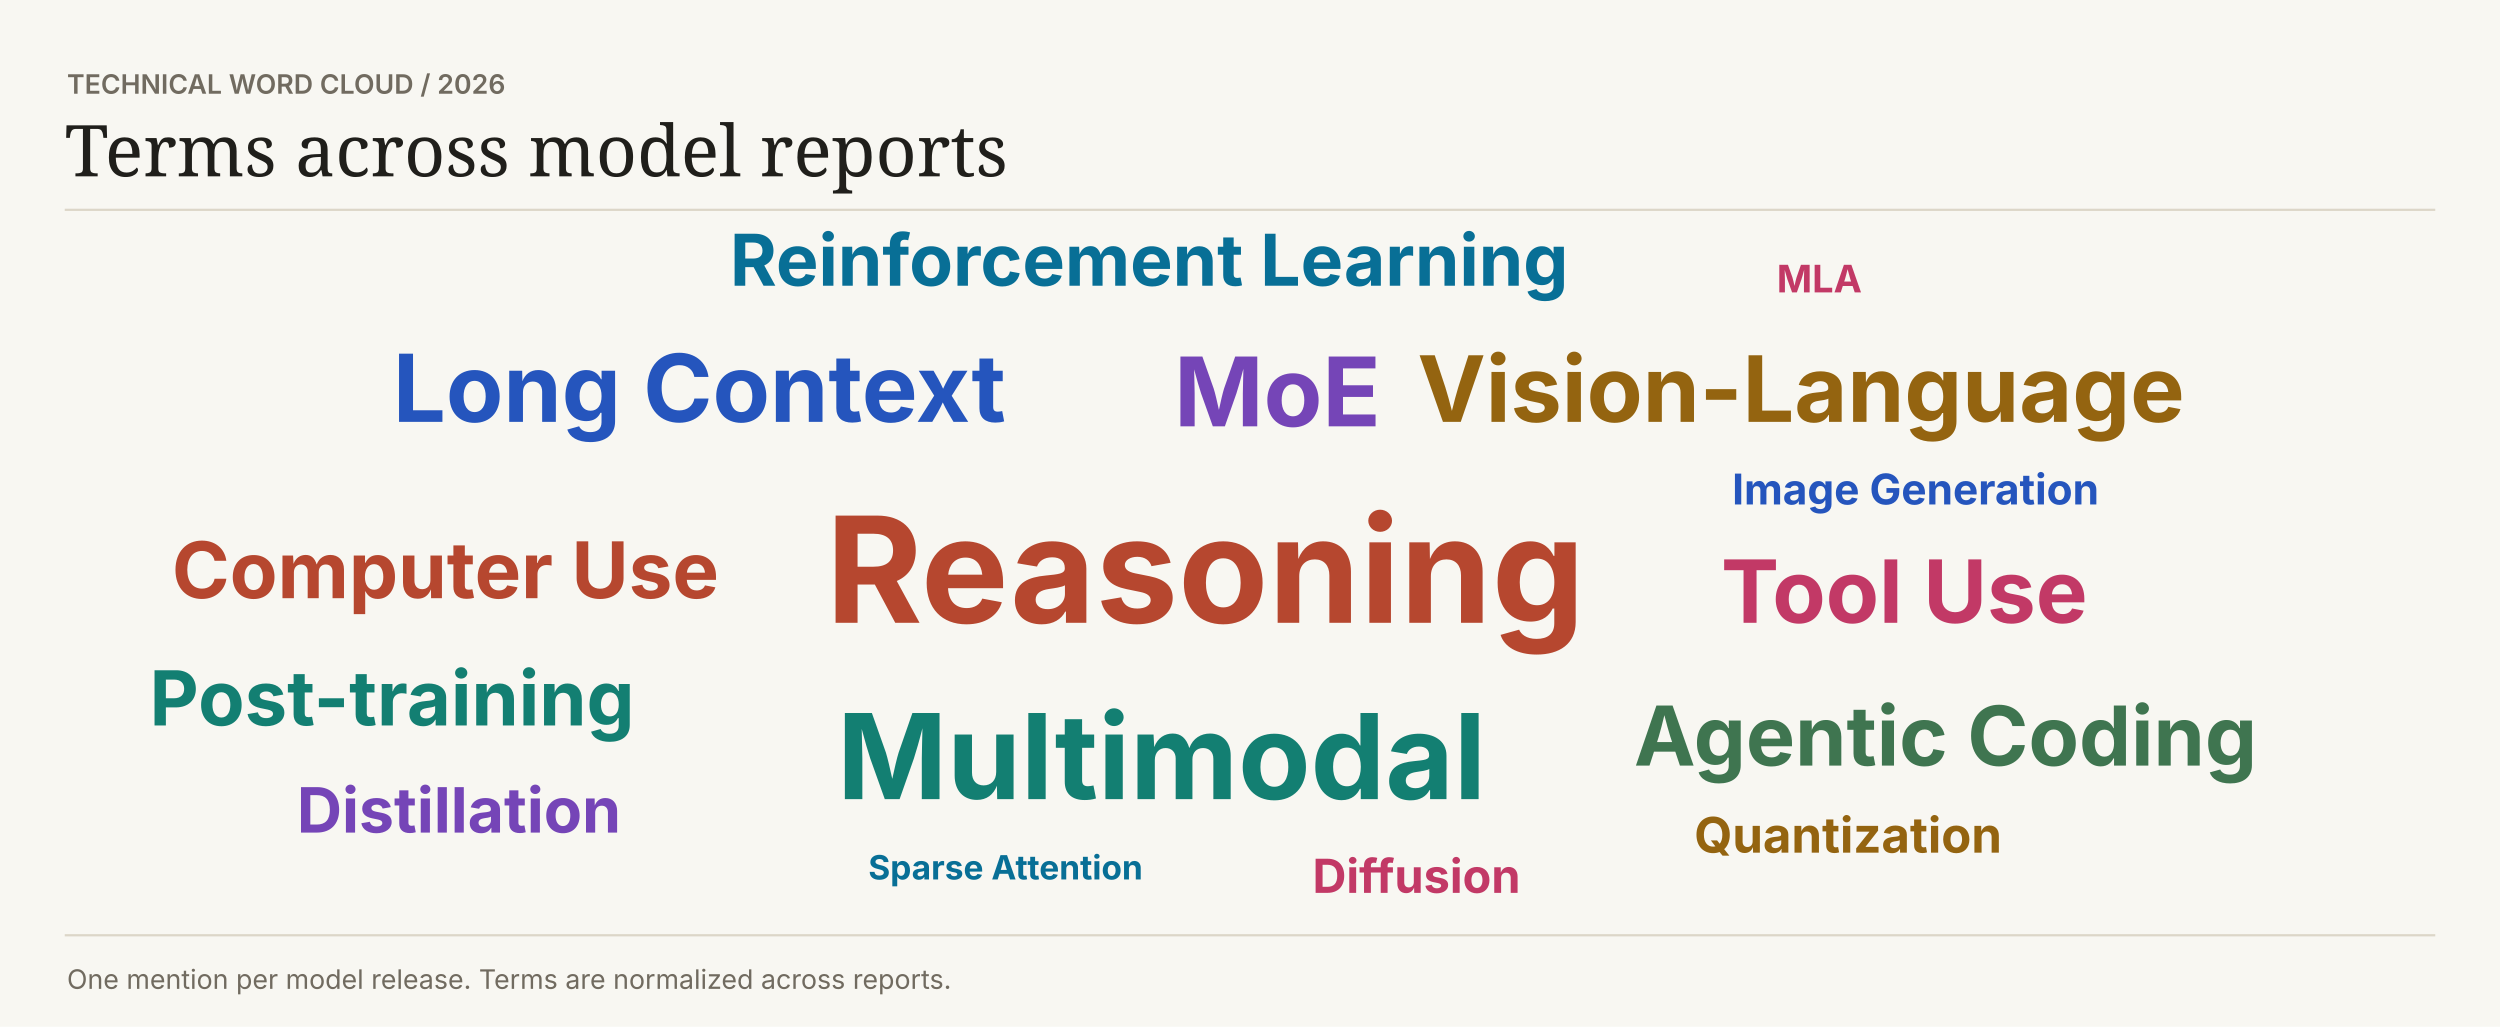
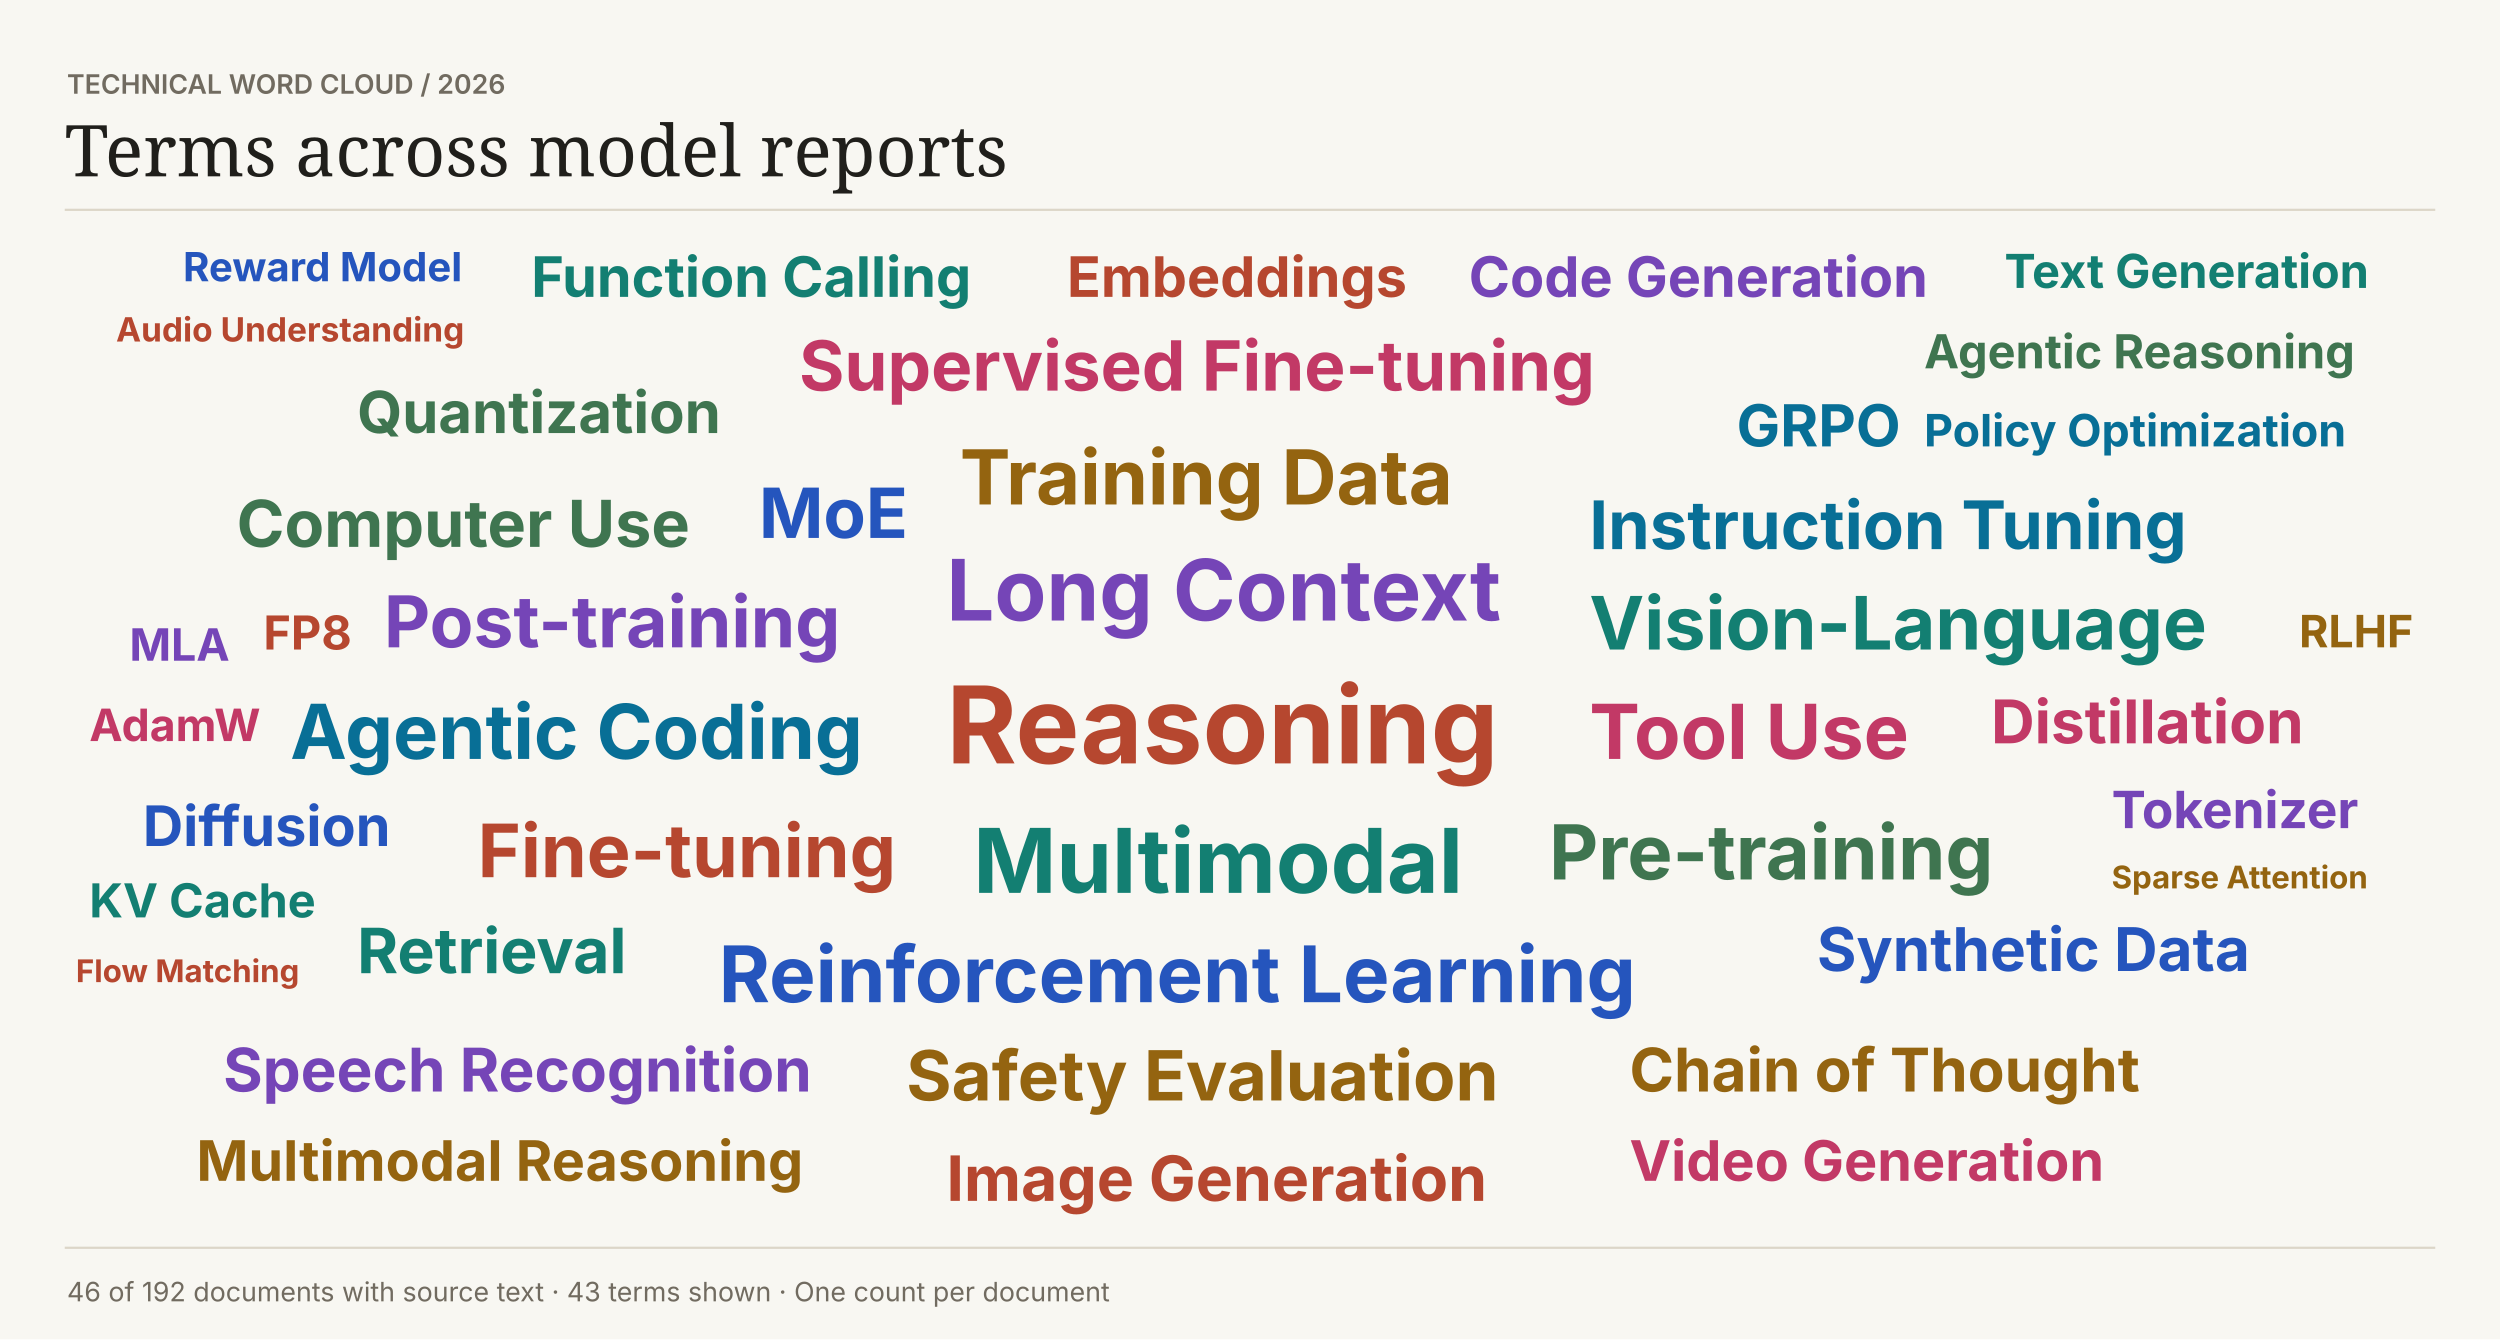
- <svg xmlns="http://www.w3.org/2000/svg" width="1120" height="460" viewBox="0 0 1120 460" role="img">
-   <rect width="1120" height="460" fill="#f8f7f2" />
+ <svg xmlns="http://www.w3.org/2000/svg" width="1120" height="600" viewBox="0 0 1120 600" role="img">
+   <rect width="1120" height="600" fill="#f8f7f2" />
  <text font-family="Inter,Arial,sans-serif" x="30" y="42" fill="#716b60" font-size="12" font-weight="600">TECHNICAL WORD CLOUD  /  2026</text>
  <text font-family="Georgia,serif" x="29" y="79" fill="#201f1b" font-size="32" font-weight="400">Terms across model reports</text>
  <path d="M29 94H1091V94" stroke="#dcd6c8" fill="none" />
-   <text font-family="Inter,Arial,sans-serif" x="370" y="279" fill="#b6472f" font-size="66" font-weight="700">Reasoning</text>
-   <text font-family="Inter,Arial,sans-serif" x="375" y="358" fill="#137f72" font-size="53" font-weight="700">Multimodal</text>
-   <text font-family="Inter,Arial,sans-serif" x="526" y="191" fill="#7545b7" font-size="43" font-weight="700">MoE</text>
-   <text font-family="Inter,Arial,sans-serif" x="176" y="189" fill="#2555bd" font-size="42" font-weight="700">Long Context</text>
-   <text font-family="Inter,Arial,sans-serif" x="635" y="189" fill="#946410" font-size="41" font-weight="700">Vision-Language</text>
-   <text font-family="Inter,Arial,sans-serif" x="771" y="279" fill="#c23966" font-size="39" font-weight="700">Tool Use</text>
-   <text font-family="Inter,Arial,sans-serif" x="327" y="128" fill="#086f96" font-size="32" font-weight="700">Reinforcement Learning</text>
-   <text font-family="Inter,Arial,sans-serif" x="732" y="343" fill="#3f7550" font-size="37" font-weight="700">Agentic Coding</text>
-   <text font-family="Inter,Arial,sans-serif" x="77" y="268" fill="#b6472f" font-size="35" font-weight="700">Computer Use</text>
-   <text font-family="Inter,Arial,sans-serif" x="67" y="325" fill="#137f72" font-size="34" font-weight="700">Post-training</text>
-   <text font-family="Inter,Arial,sans-serif" x="133" y="373" fill="#7545b7" font-size="28" font-weight="700">Distillation</text>
-   <text font-family="Inter,Arial,sans-serif" x="776" y="226" fill="#2555bd" font-size="19" font-weight="700">Image Generation</text>
-   <text font-family="Inter,Arial,sans-serif" x="759" y="382" fill="#946410" font-size="22" font-weight="700">Quantization</text>
-   <text font-family="Inter,Arial,sans-serif" x="588" y="400" fill="#c23966" font-size="21" font-weight="700">Diffusion</text>
-   <text font-family="Inter,Arial,sans-serif" x="389" y="394" fill="#086f96" font-size="15" font-weight="700">Sparse Attention</text>
-   <text font-family="Inter,Arial,sans-serif" x="796" y="131" fill="#c23966" font-size="17" font-weight="700">MLA</text>
-   <path d="M29 419H1091V419" stroke="#dcd6c8" fill="none" />
-   <text font-family="Inter,Arial,sans-serif" x="30" y="443" fill="#716b60" font-size="12" font-weight="400">One mention per model release. Terms are normalized across reports.</text>
+   <text font-family="Inter,Arial,sans-serif" x="424" y="342" fill="#b6472f" font-size="48" font-weight="700">Reasoning</text>
+   <text font-family="Inter,Arial,sans-serif" x="436" y="400" fill="#137f72" font-size="40" font-weight="700">Multimodal</text>
+   <text font-family="Inter,Arial,sans-serif" x="424" y="278" fill="#7545b7" font-size="38" font-weight="700">Long Context</text>
+   <text font-family="Inter,Arial,sans-serif" x="322" y="449" fill="#2555bd" font-size="35" font-weight="700">Reinforcement Learning</text>
+   <text font-family="Inter,Arial,sans-serif" x="430" y="226" fill="#946410" font-size="34" font-weight="700">Training Data</text>
+   <text font-family="Inter,Arial,sans-serif" x="712" y="340" fill="#c23966" font-size="34" font-weight="700">Tool Use</text>
+   <text font-family="Inter,Arial,sans-serif" x="130" y="340" fill="#086f96" font-size="34" font-weight="700">Agentic Coding</text>
+   <text font-family="Inter,Arial,sans-serif" x="694" y="394" fill="#3f7550" font-size="34" font-weight="700">Pre-training</text>
+   <text font-family="Inter,Arial,sans-serif" x="214" y="393" fill="#b6472f" font-size="33" font-weight="700">Fine-tuning</text>
+   <text font-family="Inter,Arial,sans-serif" x="712" y="291" fill="#137f72" font-size="33" font-weight="700">Vision-Language</text>
+   <text font-family="Inter,Arial,sans-serif" x="172" y="290" fill="#7545b7" font-size="32" font-weight="700">Post-training</text>
+   <text font-family="Inter,Arial,sans-serif" x="340" y="241" fill="#2555bd" font-size="31" font-weight="700">MoE</text>
+   <text font-family="Inter,Arial,sans-serif" x="406" y="493" fill="#946410" font-size="31" font-weight="700">Safety Evaluation</text>
+   <text font-family="Inter,Arial,sans-serif" x="358" y="175" fill="#c23966" font-size="31" font-weight="700">Supervised Fine-tuning</text>
+   <text font-family="Inter,Arial,sans-serif" x="712" y="246" fill="#086f96" font-size="30" font-weight="700">Instruction Tuning</text>
+   <text font-family="Inter,Arial,sans-serif" x="106" y="245" fill="#3f7550" font-size="29" font-weight="700">Computer Use</text>
+   <text font-family="Inter,Arial,sans-serif" x="424" y="538" fill="#b6472f" font-size="28" font-weight="700">Image Generation</text>
+   <text font-family="Inter,Arial,sans-serif" x="160" y="436" fill="#137f72" font-size="28" font-weight="700">Retrieval</text>
+   <text font-family="Inter,Arial,sans-serif" x="100" y="489" fill="#7545b7" font-size="27" font-weight="700">Speech Recognition</text>
+   <text font-family="Inter,Arial,sans-serif" x="814" y="435" fill="#2555bd" font-size="27" font-weight="700">Synthetic Data</text>
+   <text font-family="Inter,Arial,sans-serif" x="730" y="489" fill="#946410" font-size="27" font-weight="700">Chain of Thought</text>
+   <text font-family="Inter,Arial,sans-serif" x="892" y="333" fill="#c23966" font-size="27" font-weight="700">Distillation</text>
+   <text font-family="Inter,Arial,sans-serif" x="778" y="200" fill="#086f96" font-size="26" font-weight="700">GRPO</text>
+   <text font-family="Inter,Arial,sans-serif" x="160" y="194" fill="#3f7550" font-size="26" font-weight="700">Quantization</text>
+   <text font-family="Inter,Arial,sans-serif" x="478" y="133" fill="#b6472f" font-size="25" font-weight="700">Embeddings</text>
+   <text font-family="Inter,Arial,sans-serif" x="238" y="133" fill="#137f72" font-size="25" font-weight="700">Function Calling</text>
+   <text font-family="Inter,Arial,sans-serif" x="658" y="133" fill="#7545b7" font-size="25" font-weight="700">Code Generation</text>
+   <text font-family="Inter,Arial,sans-serif" x="64" y="379" fill="#2555bd" font-size="25" font-weight="700">Diffusion</text>
+   <text font-family="Inter,Arial,sans-serif" x="88" y="529" fill="#946410" font-size="25" font-weight="700">Multimodal Reasoning</text>
+   <text font-family="Inter,Arial,sans-serif" x="730" y="529" fill="#c23966" font-size="25" font-weight="700">Video Generation</text>
+   <text font-family="Inter,Arial,sans-serif" x="862" y="200" fill="#086f96" font-size="20" font-weight="700">Policy Optimization</text>
+   <text font-family="Inter,Arial,sans-serif" x="862" y="165" fill="#3f7550" font-size="21" font-weight="700">Agentic Reasoning</text>
+   <text font-family="Inter,Arial,sans-serif" x="52" y="153" fill="#b6472f" font-size="15" font-weight="700">Audio Understanding</text>
+   <text font-family="Inter,Arial,sans-serif" x="898" y="129" fill="#137f72" font-size="21" font-weight="700">Text Generation</text>
+   <text font-family="Inter,Arial,sans-serif" x="946" y="371" fill="#7545b7" font-size="23" font-weight="700">Tokenizer</text>
+   <text font-family="Inter,Arial,sans-serif" x="82" y="126" fill="#2555bd" font-size="18" font-weight="700">Reward Model</text>
+   <text font-family="Inter,Arial,sans-serif" x="946" y="398" fill="#946410" font-size="14" font-weight="700">Sparse Attention</text>
+   <text font-family="Inter,Arial,sans-serif" x="118" y="291" fill="#b6472f" font-size="21" font-weight="700">FP8</text>
+   <text font-family="Inter,Arial,sans-serif" x="40" y="411" fill="#137f72" font-size="21" font-weight="700">KV Cache</text>
+   <text font-family="Inter,Arial,sans-serif" x="40" y="332" fill="#c23966" font-size="20" font-weight="700">AdamW</text>
+   <text font-family="Inter,Arial,sans-serif" x="34" y="440" fill="#b6472f" font-size="14" font-weight="700">Flow Matching</text>
+   <text font-family="Inter,Arial,sans-serif" x="58" y="296" fill="#7545b7" font-size="20" font-weight="700">MLA</text>
+   <text font-family="Inter,Arial,sans-serif" x="1030" y="290" fill="#946410" font-size="20" font-weight="700">RLHF</text>
+   <path d="M29 559H1091V559" stroke="#dcd6c8" fill="none" />
+   <text font-family="Inter,Arial,sans-serif" x="30" y="583" fill="#716b60" font-size="12" font-weight="400">46 of 192 documents with source text  ·  43 terms shown  ·  One count per document</text>
</svg>
